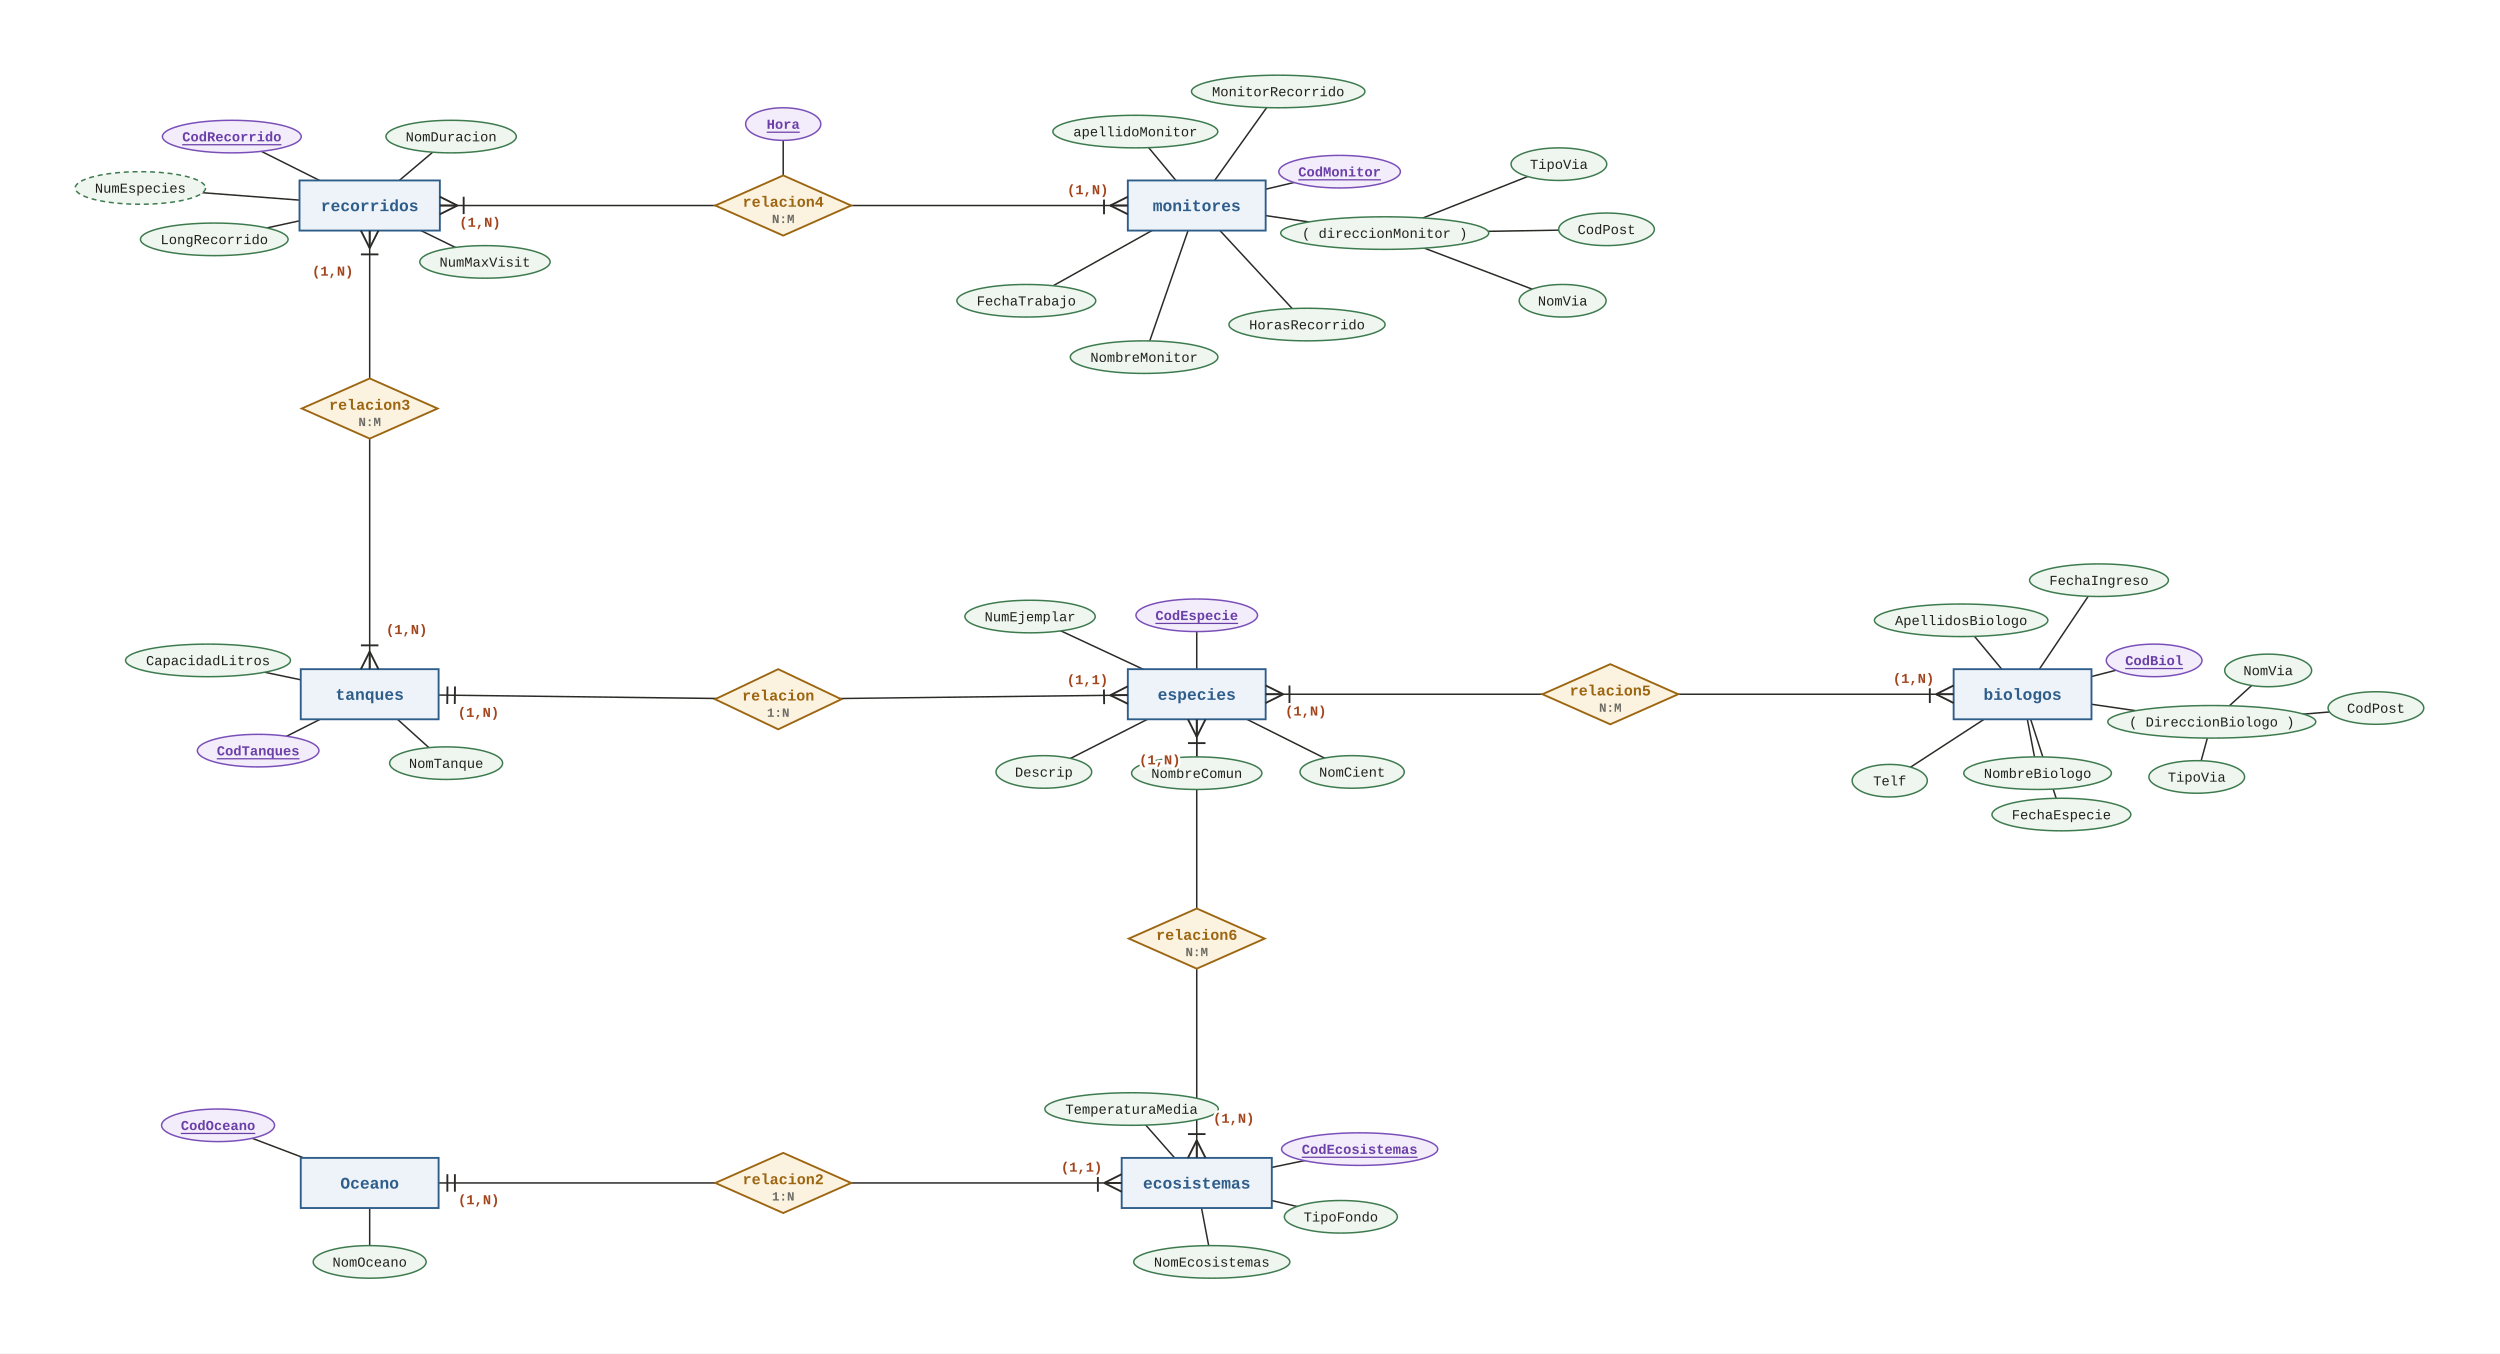
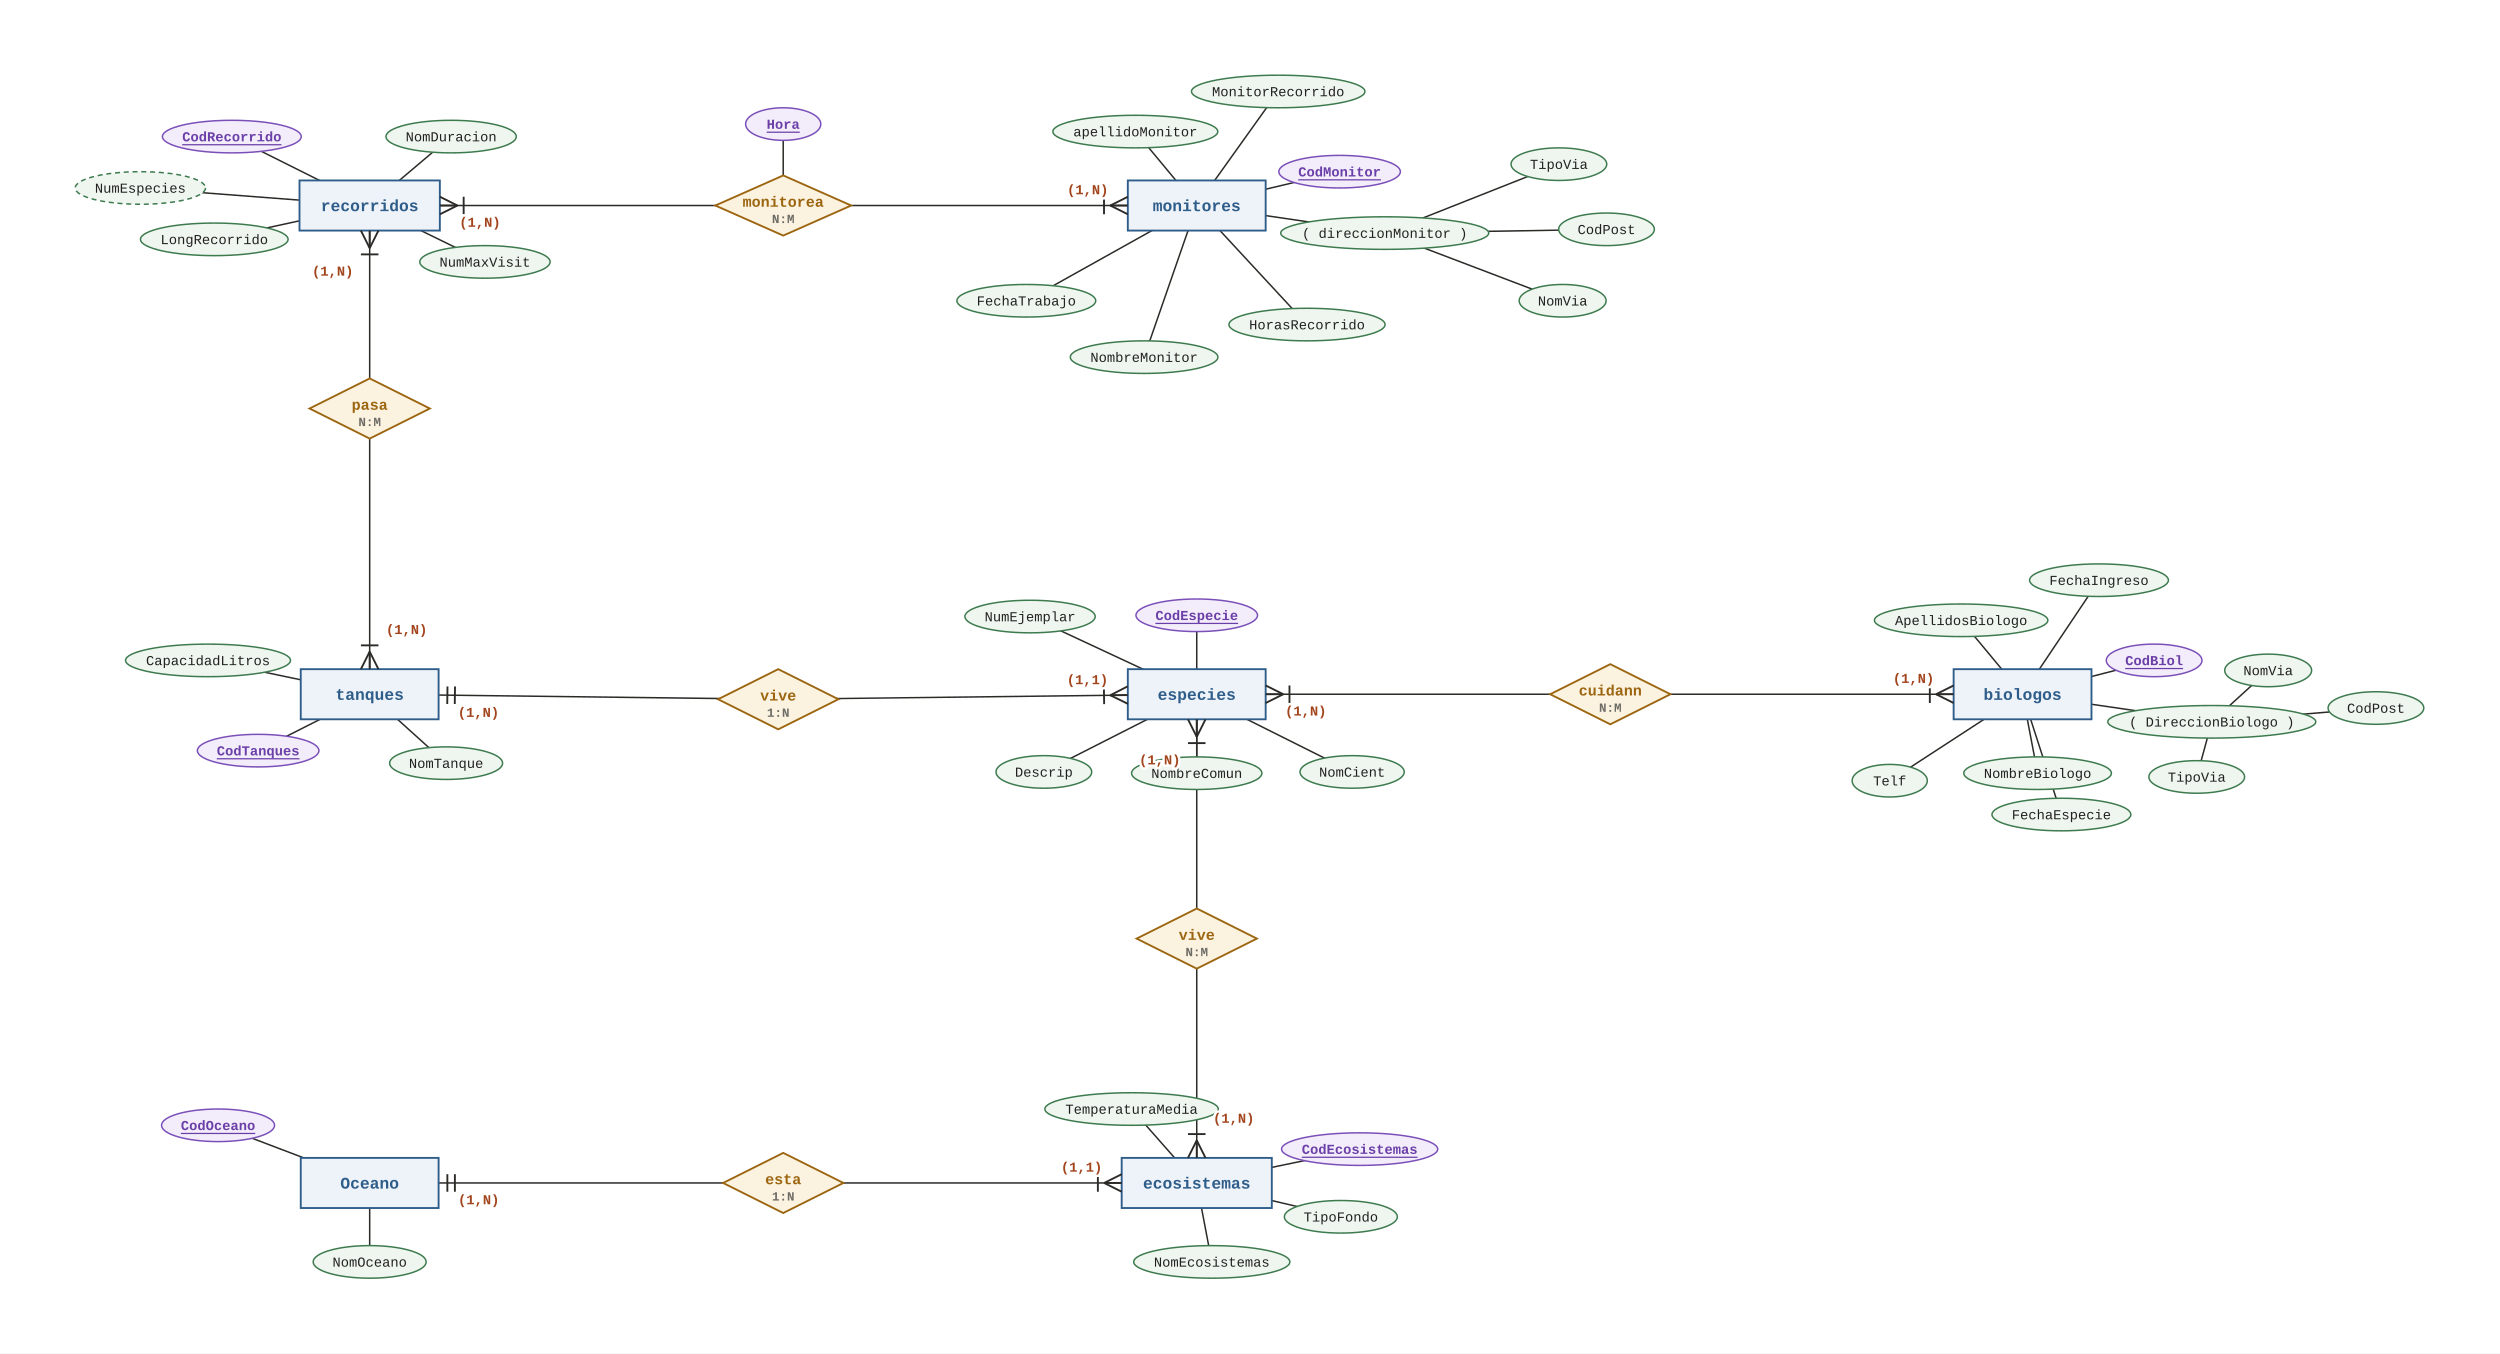
<svg xmlns="http://www.w3.org/2000/svg" viewBox="1983 1460 1995 1080" width="1995" height="1080">
  <style>.ln{stroke:#2B2A27;stroke-width:1.2}.mk{stroke:#2B2A27;stroke-width:1.5;fill:none}.mo{fill:#FFFFFF;stroke:#2B2A27;stroke-width:1.5}
.ent{fill:#EDF3F9;stroke:#2F5D8A;stroke-width:1.5}.dia{fill:#FBF2E0;stroke:#9C6510;stroke-width:1.5}.att{fill:#EEF6EF;stroke:#3D7A4E;stroke-width:1.2}.att.key{fill:#F3EDFB;stroke:#7A4FB8}.att.dr{stroke-dasharray:4 3}
.ent.in,.dia.in{fill:none}.dup{stroke:#C0362C;stroke-width:2.4}
.tx{fill:#22211F;font:11px Consolas,'JetBrains Mono','Courier New',monospace}.txk{fill:#6B3FA8;font-weight:600}.tb{font:600 13px Consolas,'JetBrains Mono','Courier New',monospace;fill:#2F5D8A}.tr{font:600 12px Consolas,'JetBrains Mono','Courier New',monospace;fill:#9C6510}.tt{font:600 10px Consolas,'JetBrains Mono','Courier New',monospace;fill:#6B6A64}
.ul{stroke:#6B3FA8;stroke-width:1}.ul.p{stroke-dasharray:3 2}.card{font:600 11px Consolas,'JetBrains Mono','Courier New',monospace;fill:#A2441C;paint-order:stroke;stroke:#FFFFFF;stroke-width:4px;stroke-linejoin:round}.cardq{fill:#6B6A64}
.tbox{fill:#FFFFFF;stroke:#A9B2C0;stroke-width:1}.thd{fill:#33557F}.thx{font:600 12.5px Consolas,'JetBrains Mono','Courier New',monospace;fill:#FFFFFF}.cx{font:11.5px Consolas,'JetBrains Mono','Courier New',monospace;fill:#22211F}.cpk{fill:#6B3FA8;font-weight:600}.cfk{fill:#A3304A}.cty{fill:#6B6A64;font-weight:400}.uq{font:600 9px Consolas,'JetBrains Mono','Courier New',monospace;fill:#2A7F8F}
.lk{stroke:#6B6A64;stroke-width:1.4;fill:none}.lk.dash{stroke-dasharray:6 4}.lkm{stroke:#6B6A64;stroke-width:1.5;fill:none}.lko{fill:#FFFFFF;stroke:#6B6A64;stroke-width:1.5}
.ipk{fill:#8E5FD0}.ifk{fill:#B4364E}.icol{fill:#2A7F8F}.inul{fill:none;stroke:#2A7F8F;stroke-width:1.3}
.rbox{fill:#FFFFFF;stroke:#22211F;stroke-width:1.1}.rnm{font:600 12.5px Consolas,'JetBrains Mono','Courier New',monospace;fill:#2F5D8A}.rcol{font:12px Consolas,'JetBrains Mono','Courier New',monospace;fill:#22211F}.rpk{font-weight:700;fill:#6B3FA8}.rfk{fill:#A3304A}.rul{stroke:#6B3FA8;stroke-width:1.1}
.rtag{font:600 9.5px Consolas,'JetBrains Mono','Courier New',monospace;fill:#6B6A64}.rarr{fill:none;stroke:#B4364E;stroke-width:1.1}.rhead{fill:#B4364E}
.ent.hd,.dia.hd{fill:none}.ktag{font:700 9px Consolas,'JetBrains Mono','Courier New',monospace;fill:#6B6A64}.rlab{fill:#FFFFFF;stroke:none;opacity:.92}.dia.assoc{stroke-dasharray:5 3}.ln.lid{stroke-width:2.2}.isal{fill:#9C6510}.skt{fill:#2F5D8A}
.thx.dup{fill:#FFC2BD}.cx.dup,.rnm.dup,.rcol.dup{fill:#C0362C;text-decoration:underline}
.note{stroke-width:1.2}.note-fold{stroke-width:1.2}.nc-y{fill:#FFF4C2;stroke:#D2AE36}.nc-b{fill:#DDEBFA;stroke:#7AA3D6}.nc-g{fill:#DFF2E1;stroke:#7DBB87}.nc-p{fill:#FBE1EC;stroke:#D98AAE}.note-fold{filter:brightness(.93)}.note-tx{font:12px 'Segoe UI',Arial,sans-serif;fill:#2B2A27}</style>
  <rect x="1983" y="1460" width="1995" height="1080" fill="#ffffff" />
  <line x1="2938" y1="2014" x2="2938" y2="2077" class="ln" />
  <line x1="2938" y1="2014" x2="3062" y2="2076" class="ln" />
  <line x1="2938" y1="2014" x2="2816" y2="2076" class="ln" />
  <line x1="2938" y1="2014" x2="2805" y2="1952" class="ln" />
  <line x1="2938" y1="2404" x2="2950" y2="2467" class="ln" />
  <line x1="2938" y1="2014" x2="2938" y2="1951" class="ln" />
  <line x1="2938" y1="2404" x2="3068" y2="2377" class="ln" />
  <line x1="2938" y1="2404" x2="2886" y2="2345" class="ln" />
  <line x1="2938" y1="2404" x2="3053" y2="2431" class="ln" />
  <line x1="2278" y1="2014" x2="2339" y2="2069" class="ln" />
  <line x1="2278" y1="2014" x2="2149" y2="1987" class="ln" />
  <line x1="2278" y1="1624" x2="2168" y2="1569" class="ln" />
  <line x1="2278" y1="1624" x2="2343" y2="1569" class="ln" />
  <line x1="2278" y1="1624" x2="2154" y2="1651" class="ln" />
  <line x1="2278" y1="1624" x2="2370" y2="1669" class="ln" />
  <line x1="2278" y1="1624" x2="2095" y2="1610" class="ln" />
  <line x1="2938" y1="1624" x2="2896" y2="1745" class="ln" />
  <line x1="2938" y1="1624" x2="2889" y2="1565" class="ln" />
  <line x1="2938" y1="1624" x2="3088" y2="1646" class="ln" />
  <line x1="2938" y1="1624" x2="2802" y2="1700" class="ln" />
  <line x1="3088" y1="1646" x2="3227" y2="1591" class="ln" />
  <line x1="3088" y1="1646" x2="3230" y2="1700" class="ln" />
  <line x1="3088" y1="1646" x2="3265" y2="1643" class="ln" />
  <line x1="2938" y1="1624" x2="3003" y2="1533" class="ln" />
  <line x1="3597" y1="2014" x2="3609" y2="2077" class="ln" />
  <line x1="3597" y1="2014" x2="3548" y2="1955" class="ln" />
  <line x1="3597" y1="2014" x2="3748" y2="2036" class="ln" />
  <line x1="3597" y1="2014" x2="3491" y2="2083" class="ln" />
  <line x1="3597" y1="2014" x2="3658" y2="1923" class="ln" />
  <line x1="3597" y1="2014" x2="3702" y2="1987" class="ln" />
  <line x1="2938" y1="1624" x2="3052" y2="1597" class="ln" />
  <line x1="3748" y1="2036" x2="3879" y2="2025" class="ln" />
  <line x1="3748" y1="2036" x2="3736" y2="2080" class="ln" />
  <line x1="3748" y1="2036" x2="3793" y2="1995" class="ln" />
  <line x1="2278" y1="2014" x2="2189" y2="2059" class="ln" />
  <line x1="2604" y1="2018" x2="2938" y2="2014" class="ln" />
  <line x1="2604" y1="2018" x2="2278" y2="2014" class="ln" />
  <line x1="2278" y1="2404" x2="2157" y2="2358" class="ln" />
  <line x1="2278" y1="2404" x2="2278" y2="2467" class="ln" />
  <line x1="2608" y1="2404" x2="2278" y2="2404" class="ln" />
  <line x1="2608" y1="2404" x2="2938" y2="2404" class="ln" />
  <line x1="2278" y1="1786" x2="2278" y2="1624" class="ln" />
  <line x1="2278" y1="1786" x2="2278" y2="2014" class="ln" />
  <line x1="2608" y1="1624" x2="2938" y2="1624" class="ln" />
  <line x1="2608" y1="1624" x2="2278" y2="1624" class="ln" />
  <line x1="2938" y1="1624" x2="3026" y2="1719" class="ln" />
  <line x1="3268" y1="2014" x2="2938" y2="2014" class="ln" />
  <line x1="3268" y1="2014" x2="3597" y2="2014" class="ln" />
  <line x1="3597" y1="2014" x2="3628" y2="2110" class="ln" />
  <line x1="2938" y1="2209" x2="2938" y2="2404" class="ln" />
  <line x1="2938" y1="2209" x2="2938" y2="2014" class="ln" />
  <line x1="2608" y1="1624" x2="2608" y2="1559" class="ln" />
  <g class="node" data-id="nmwmlq3st1nugp1q">
    <rect x="2883" y="1994" width="110" height="40" class="ent" />
    <text x="2938" y="2018.5" text-anchor="middle" class="tb">especies</text>
  </g>
  <g class="node" data-id="nmwmlq9kf1nv612j">
    <ellipse cx="2938" cy="2077" rx="52" ry="13" class="att" />
    <text x="2938" y="2080.8" text-anchor="middle" class="tx">NombreComun</text>
  </g>
  <g class="node" data-id="nmwmlqhdt1nxv91i">
    <ellipse cx="3062" cy="2076" rx="41.6" ry="13" class="att" />
    <text x="3062" y="2079.8" text-anchor="middle" class="tx">NomCient</text>
  </g>
  <g class="node" data-id="nmwmlqosf1nzrpx4">
    <ellipse cx="2816" cy="2076" rx="38.2" ry="13" class="att" />
    <text x="2816" y="2079.8" text-anchor="middle" class="tx">Descrip</text>
  </g>
  <g class="node" data-id="nmwmls3cg1o16fms">
    <ellipse cx="2805" cy="1952" rx="52" ry="13" class="att" />
    <text x="2805" y="1955.8" text-anchor="middle" class="tx">NumEjemplar</text>
  </g>
  <g class="node" data-id="nmwmlsuwk1o544am">
    <rect x="2878.1" y="2384" width="119.8" height="40" class="ent" />
    <text x="2938" y="2408.5" text-anchor="middle" class="tb">ecosistemas</text>
  </g>
  <g class="node" data-id="nmwmlt76j1o6eex8">
    <ellipse cx="2950" cy="2467" rx="62.3" ry="13" class="att" />
    <text x="2950" y="2470.8" text-anchor="middle" class="tx">NomEcosistemas</text>
  </g>
  <g class="node" data-id="nmwmlu9zg1o8m304">
    <ellipse cx="2938" cy="1951" rx="48.5" ry="13" class="att key" />
    <text x="2938" y="1954.8" text-anchor="middle" class="tx txk">CodEspecie</text>
    <line x1="2905" y1="1957.5" x2="2971" y2="1957.5" class="ul" />
  </g>
  <g class="node" data-id="nmwmluhgc1oa9xli">
    <ellipse cx="3068" cy="2377" rx="62.3" ry="13" class="att key" />
    <text x="3068" y="2380.8" text-anchor="middle" class="tx txk">CodEcosistemas</text>
    <line x1="3021.8" y1="2383.5" x2="3114.2" y2="2383.5" class="ul" />
  </g>
  <g class="node" data-id="nmwmlutc41ocqgp9">
    <ellipse cx="2886" cy="2345" rx="69.2" ry="13" class="att" />
    <text x="2886" y="2348.8" text-anchor="middle" class="tx">TemperaturaMedia</text>
  </g>
  <g class="node" data-id="nmwmlv8u81oe6z0t">
    <ellipse cx="3053" cy="2431" rx="45.1" ry="13" class="att" />
    <text x="3053" y="2434.8" text-anchor="middle" class="tx">TipoFondo</text>
  </g>
  <g class="node" data-id="nmwmlyn111oi5120">
    <rect x="2223" y="1994" width="110" height="40" class="ent" />
    <text x="2278" y="2018.5" text-anchor="middle" class="tb">tanques</text>
  </g>
  <g class="node" data-id="nmwmlz73o1ojqecn">
    <ellipse cx="2339" cy="2069" rx="45.1" ry="13" class="att" />
    <text x="2339" y="2072.8" text-anchor="middle" class="tx">NomTanque</text>
  </g>
  <g class="node" data-id="nmwmlzhpm1olqsv8">
    <ellipse cx="2149" cy="1987" rx="65.8" ry="13" class="att" />
    <text x="2149" y="1990.8" text-anchor="middle" class="tx">CapacidadLitros</text>
  </g>
  <g class="node" data-id="nmwmm04rg1on2ew7">
    <rect x="2222" y="1604" width="112" height="40" class="ent" />
    <text x="2278" y="1628.5" text-anchor="middle" class="tb">recorridos</text>
  </g>
  <g class="node" data-id="nmwmm0hhz1oo2zof">
    <ellipse cx="2168" cy="1569" rx="55.4" ry="13" class="att key" />
    <text x="2168" y="1572.8" text-anchor="middle" class="tx txk">CodRecorrido</text>
    <line x1="2128.4" y1="1575.5" x2="2207.6" y2="1575.5" class="ul" />
  </g>
  <g class="node" data-id="nmwmm0rak1oq5dvb">
    <ellipse cx="2343" cy="1569" rx="52" ry="13" class="att" />
    <text x="2343" y="1572.8" text-anchor="middle" class="tx">NomDuracion</text>
  </g>
  <g class="node" data-id="nmwmm1q3u1os6477">
    <ellipse cx="2154" cy="1651" rx="58.9" ry="13" class="att" />
    <text x="2154" y="1654.8" text-anchor="middle" class="tx">LongRecorrido</text>
  </g>
  <g class="node" data-id="nmwmm2jk21ou8le7">
    <ellipse cx="2370" cy="1669" rx="52" ry="13" class="att" />
    <text x="2370" y="1672.8" text-anchor="middle" class="tx">NumMaxVisit</text>
  </g>
  <g class="node" data-id="nmwmm30rn1owrddh">
    <ellipse cx="2095" cy="1610" rx="52" ry="13" class="att dr" />
    <text x="2095" y="1613.8" text-anchor="middle" class="tx">NumEspecies</text>
  </g>
  <g class="node" data-id="nmwmm43j01oyr75p">
    <rect x="2883" y="1604" width="110" height="40" class="ent" />
    <text x="2938" y="1628.5" text-anchor="middle" class="tb">monitores</text>
  </g>
  <g class="node" data-id="nmwmm4cck1ozzlka">
    <ellipse cx="2896" cy="1745" rx="58.9" ry="13" class="att" />
    <text x="2896" y="1748.8" text-anchor="middle" class="tx">NombreMonitor</text>
  </g>
  <g class="node" data-id="nmwmm4saa1p1wcw0">
    <ellipse cx="2889" cy="1565" rx="65.8" ry="13" class="att" />
    <text x="2889" y="1568.8" text-anchor="middle" class="tx">apellidoMonitor</text>
  </g>
  <g class="node" data-id="nmwmm4ufe1p3042t">
    <ellipse cx="3088" cy="1646" rx="83" ry="13" class="att" />
    <text x="3088" y="1649.8" text-anchor="middle" class="tx">( direccionMonitor )</text>
  </g>
  <g class="node" data-id="nmwmm55un1p5k8r1">
    <ellipse cx="2802" cy="1700" rx="55.4" ry="13" class="att" />
    <text x="2802" y="1703.8" text-anchor="middle" class="tx">FechaTrabajo</text>
  </g>
  <g class="node" data-id="nmwmm5zat1p78uws">
    <ellipse cx="3227" cy="1591" rx="38.2" ry="13" class="att" />
    <text x="3227" y="1594.8" text-anchor="middle" class="tx">TipoVia</text>
  </g>
  <g class="node" data-id="nmwmm63gt1p9plnq">
    <ellipse cx="3230" cy="1700" rx="34.7" ry="13" class="att" />
    <text x="3230" y="1703.8" text-anchor="middle" class="tx">NomVia</text>
  </g>
  <g class="node" data-id="nmwmm668f1pbqrzq">
    <ellipse cx="3265" cy="1643" rx="38.2" ry="13" class="att" />
    <text x="3265" y="1646.8" text-anchor="middle" class="tx">CodPost</text>
  </g>
  <g class="node" data-id="nmwmm7n781pf4ok1">
    <ellipse cx="3003" cy="1533" rx="69.2" ry="13" class="att" />
    <text x="3003" y="1536.8" text-anchor="middle" class="tx">MonitorRecorrido</text>
  </g>
  <g class="node" data-id="nmwmm81181pholdc">
    <rect x="3542" y="1994" width="110" height="40" class="ent" />
    <text x="3597" y="2018.5" text-anchor="middle" class="tb">biologos</text>
  </g>
  <g class="node" data-id="nmwmm88qc1pio2yb">
    <ellipse cx="3609" cy="2077" rx="58.9" ry="13" class="att" />
    <text x="3609" y="2080.8" text-anchor="middle" class="tx">NombreBiologo</text>
  </g>
  <g class="node" data-id="nmwmm8v6o1pkcwz3">
    <ellipse cx="3548" cy="1955" rx="69.2" ry="13" class="att" />
    <text x="3548" y="1958.8" text-anchor="middle" class="tx">ApellidosBiologo</text>
  </g>
  <g class="node" data-id="nmwmmatmr1pmsmsg">
    <ellipse cx="3748" cy="2036" rx="83" ry="13" class="att" />
    <text x="3748" y="2039.8" text-anchor="middle" class="tx">( DireccionBiologo )</text>
  </g>
  <g class="node" data-id="nmwmmcl0l1porlhl">
    <ellipse cx="3491" cy="2083" rx="30" ry="13" class="att" />
    <text x="3491" y="2086.8" text-anchor="middle" class="tx">Telf</text>
  </g>
  <g class="node" data-id="nmwmmcs231pqok2a">
    <ellipse cx="3658" cy="1923" rx="55.4" ry="13" class="att" />
    <text x="3658" y="1926.8" text-anchor="middle" class="tx">FechaIngreso</text>
  </g>
  <g class="node" data-id="nmwmmd6381pssyfu">
    <ellipse cx="3702" cy="1987" rx="38.2" ry="13" class="att key" />
    <text x="3702" y="1990.8" text-anchor="middle" class="tx txk">CodBiol</text>
    <line x1="3678.9" y1="1993.5" x2="3725.1" y2="1993.5" class="ul" />
  </g>
  <g class="node" data-id="nmwmmdeic1puypxf">
    <ellipse cx="3052" cy="1597" rx="48.5" ry="13" class="att key" />
    <text x="3052" y="1600.8" text-anchor="middle" class="tx txk">CodMonitor</text>
    <line x1="3019" y1="1603.5" x2="3085" y2="1603.5" class="ul" />
  </g>
  <g class="node" data-id="nmwmme4u41pwlxij">
    <ellipse cx="3879" cy="2025" rx="38.2" ry="13" class="att" />
    <text x="3879" y="2028.8" text-anchor="middle" class="tx">CodPost</text>
  </g>
  <g class="node" data-id="nmwmmf36c1pyyq8l">
    <ellipse cx="3736" cy="2080" rx="38.2" ry="13" class="att" />
    <text x="3736" y="2083.8" text-anchor="middle" class="tx">TipoVia</text>
  </g>
  <g class="node" data-id="nmwmmfeh71q05hvk">
    <ellipse cx="3793" cy="1995" rx="34.7" ry="13" class="att" />
    <text x="3793" y="1998.8" text-anchor="middle" class="tx">NomVia</text>
  </g>
  <g class="node" data-id="nmwmmgbbo1q2vvmu">
    <ellipse cx="2189" cy="2059" rx="48.5" ry="13" class="att key" />
    <text x="2189" y="2062.8" text-anchor="middle" class="tx txk">CodTanques</text>
    <line x1="2156" y1="2065.5" x2="2222" y2="2065.5" class="ul" />
  </g>
  <g class="node" data-id="nmwmminrg1q44jqm">
-     <polygon points="2604,1994 2654.4,2018 2604,2042 2553.6,2018" class="dia" />
-     <text x="2604" y="2019" text-anchor="middle" class="tr">relacion</text>
+     <polygon points="2604,1994 2652,2018 2604,2042 2556,2018" class="dia" />
+     <text x="2604" y="2019" text-anchor="middle" class="tr">vive</text>
    <text x="2604" y="2032" text-anchor="middle" class="tt">1:N</text>
  </g>
  <g class="node" data-id="nmwmmlkwk1q7lmry">
    <rect x="2223" y="2384" width="110" height="40" class="ent" />
    <text x="2278" y="2408.5" text-anchor="middle" class="tb">Oceano</text>
  </g>
  <g class="node" data-id="nmwmmm03o1q8o4i6">
    <ellipse cx="2157" cy="2358" rx="45.1" ry="13" class="att key" />
    <text x="2157" y="2361.8" text-anchor="middle" class="tx txk">CodOceano</text>
    <line x1="2127.3" y1="2364.5" x2="2186.7" y2="2364.5" class="ul" />
  </g>
  <g class="node" data-id="nmwmmm4691qa7ywm">
    <ellipse cx="2278" cy="2467" rx="45.1" ry="13" class="att" />
    <text x="2278" y="2470.8" text-anchor="middle" class="tx">NomOceano</text>
  </g>
  <g class="node" data-id="nmwmmmo701qcfmvz">
-     <polygon points="2608,2380 2662.2,2404 2608,2428 2553.8,2404" class="dia" />
-     <text x="2608" y="2405" text-anchor="middle" class="tr">relacion2</text>
+     <polygon points="2608,2380 2656,2404 2608,2428 2560,2404" class="dia" />
+     <text x="2608" y="2405" text-anchor="middle" class="tr">esta</text>
    <text x="2608" y="2418" text-anchor="middle" class="tt">1:N</text>
  </g>
  <g class="node" data-id="nmwmmoo6b1qfdfnk">
-     <polygon points="2278,1762 2332.2,1786 2278,1810 2223.8,1786" class="dia" />
-     <text x="2278" y="1787" text-anchor="middle" class="tr">relacion3</text>
+     <polygon points="2278,1762 2326,1786 2278,1810 2230,1786" class="dia" />
+     <text x="2278" y="1787" text-anchor="middle" class="tr">pasa</text>
    <text x="2278" y="1800" text-anchor="middle" class="tt">N:M</text>
  </g>
  <g class="node" data-id="nmwmmqplg1qj8svq">
    <polygon points="2608,1600 2662.2,1624 2608,1648 2553.8,1624" class="dia" />
-     <text x="2608" y="1625" text-anchor="middle" class="tr">relacion4</text>
+     <text x="2608" y="1625" text-anchor="middle" class="tr">monitorea</text>
    <text x="2608" y="1638" text-anchor="middle" class="tt">N:M</text>
  </g>
  <g class="node" data-id="nmwmmup371qqpa2k">
    <ellipse cx="3026" cy="1719" rx="62.3" ry="13" class="att" />
    <text x="3026" y="1722.8" text-anchor="middle" class="tx">HorasRecorrido</text>
  </g>
  <g class="node" data-id="nmwmmvlzg1qscxcj">
-     <polygon points="3268,1990 3322.2,2014 3268,2038 3213.8,2014" class="dia" />
-     <text x="3268" y="2015" text-anchor="middle" class="tr">relacion5</text>
+     <polygon points="3268,1990 3316,2014 3268,2038 3220,2014" class="dia" />
+     <text x="3268" y="2015" text-anchor="middle" class="tr">cuidann</text>
    <text x="3268" y="2028" text-anchor="middle" class="tt">N:M</text>
  </g>
  <g class="node" data-id="nmwmmwbv81qvvnjq">
    <ellipse cx="3628" cy="2110" rx="55.4" ry="13" class="att" />
    <text x="3628" y="2113.8" text-anchor="middle" class="tx">FechaEspecie</text>
  </g>
  <g class="node" data-id="nmwmn0x4b1qxklrm">
-     <polygon points="2938,2185 2992.2,2209 2938,2233 2883.8,2209" class="dia" />
-     <text x="2938" y="2210" text-anchor="middle" class="tr">relacion6</text>
+     <polygon points="2938,2185 2986,2209 2938,2233 2890,2209" class="dia" />
+     <text x="2938" y="2210" text-anchor="middle" class="tr">vive</text>
    <text x="2938" y="2223" text-anchor="middle" class="tt">N:M</text>
  </g>
  <g class="node" data-id="nmwmnn7or1r0skuz">
    <ellipse cx="2608" cy="1559" rx="30" ry="13" class="att key" />
    <text x="2608" y="1562.8" text-anchor="middle" class="tx txk">Hora</text>
    <line x1="2594.8" y1="1565.5" x2="2621.2" y2="1565.5" class="ul" />
  </g>
  <line x1="2869" y1="2014.8" x2="2882.9" y2="2007.7" class="mk" />
  <line x1="2869" y1="2014.8" x2="2883" y2="2014.7" class="mk" />
  <line x1="2869" y1="2014.8" x2="2883.1" y2="2021.7" class="mk" />
  <line x1="2863.9" y1="2007.9" x2="2864.1" y2="2021.9" class="mk" />
  <line x1="2339.9" y1="2021.8" x2="2340.1" y2="2007.8" class="mk" />
  <line x1="2345.9" y1="2021.8" x2="2346.1" y2="2007.8" class="mk" />
  <line x1="2340" y1="2411" x2="2340" y2="2397" class="mk" />
  <line x1="2346" y1="2411" x2="2346" y2="2397" class="mk" />
  <line x1="2864.1" y1="2404" x2="2878.1" y2="2397" class="mk" />
  <line x1="2864.1" y1="2404" x2="2878.1" y2="2404" class="mk" />
  <line x1="2864.1" y1="2404" x2="2878.1" y2="2411" class="mk" />
  <line x1="2859.1" y1="2397" x2="2859.1" y2="2411" class="mk" />
  <line x1="2278" y1="1658" x2="2271" y2="1644" class="mk" />
  <line x1="2278" y1="1658" x2="2278" y2="1644" class="mk" />
  <line x1="2278" y1="1658" x2="2285" y2="1644" class="mk" />
  <line x1="2271" y1="1663" x2="2285" y2="1663" class="mk" />
  <line x1="2278" y1="1980" x2="2285" y2="1994" class="mk" />
  <line x1="2278" y1="1980" x2="2278" y2="1994" class="mk" />
  <line x1="2278" y1="1980" x2="2271" y2="1994" class="mk" />
  <line x1="2285" y1="1975" x2="2271" y2="1975" class="mk" />
  <line x1="2869" y1="1624" x2="2883" y2="1617" class="mk" />
  <line x1="2869" y1="1624" x2="2883" y2="1624" class="mk" />
  <line x1="2869" y1="1624" x2="2883" y2="1631" class="mk" />
  <line x1="2864" y1="1617" x2="2864" y2="1631" class="mk" />
  <line x1="2348" y1="1624" x2="2334" y2="1631" class="mk" />
  <line x1="2348" y1="1624" x2="2334" y2="1624" class="mk" />
  <line x1="2348" y1="1624" x2="2334" y2="1617" class="mk" />
  <line x1="2353" y1="1631" x2="2353" y2="1617" class="mk" />
  <line x1="3007" y1="2014" x2="2993" y2="2021" class="mk" />
  <line x1="3007" y1="2014" x2="2993" y2="2014" class="mk" />
  <line x1="3007" y1="2014" x2="2993" y2="2007" class="mk" />
  <line x1="3012" y1="2021" x2="3012" y2="2007" class="mk" />
  <line x1="3528" y1="2014" x2="3542" y2="2007" class="mk" />
  <line x1="3528" y1="2014" x2="3542" y2="2014" class="mk" />
  <line x1="3528" y1="2014" x2="3542" y2="2021" class="mk" />
  <line x1="3523" y1="2007" x2="3523" y2="2021" class="mk" />
  <line x1="2938" y1="2370" x2="2945" y2="2384" class="mk" />
  <line x1="2938" y1="2370" x2="2938" y2="2384" class="mk" />
  <line x1="2938" y1="2370" x2="2931" y2="2384" class="mk" />
  <line x1="2945" y1="2365" x2="2931" y2="2365" class="mk" />
  <line x1="2938" y1="2048" x2="2931" y2="2034" class="mk" />
  <line x1="2938" y1="2048" x2="2938" y2="2034" class="mk" />
  <line x1="2938" y1="2048" x2="2945" y2="2034" class="mk" />
  <line x1="2931" y1="2053" x2="2945" y2="2053" class="mk" />
  <text x="2850.8" y="2006" text-anchor="middle" class="card">(1,1)</text>
  <text x="2364.8" y="2032.1" text-anchor="middle" class="card">(1,N)</text>
  <text x="2365" y="2421" text-anchor="middle" class="card">(1,N)</text>
  <text x="2846.1" y="2395" text-anchor="middle" class="card">(1,1)</text>
  <text x="2265" y="1680" text-anchor="end" class="card">(1,N)</text>
  <text x="2291" y="1966" text-anchor="start" class="card">(1,N)</text>
  <text x="2851" y="1615" text-anchor="middle" class="card">(1,N)</text>
  <text x="2366" y="1641" text-anchor="middle" class="card">(1,N)</text>
  <text x="3025" y="2031" text-anchor="middle" class="card">(1,N)</text>
  <text x="3510" y="2005" text-anchor="middle" class="card">(1,N)</text>
  <text x="2951" y="2356" text-anchor="start" class="card">(1,N)</text>
  <text x="2925" y="2070" text-anchor="end" class="card">(1,N)</text>
</svg>
